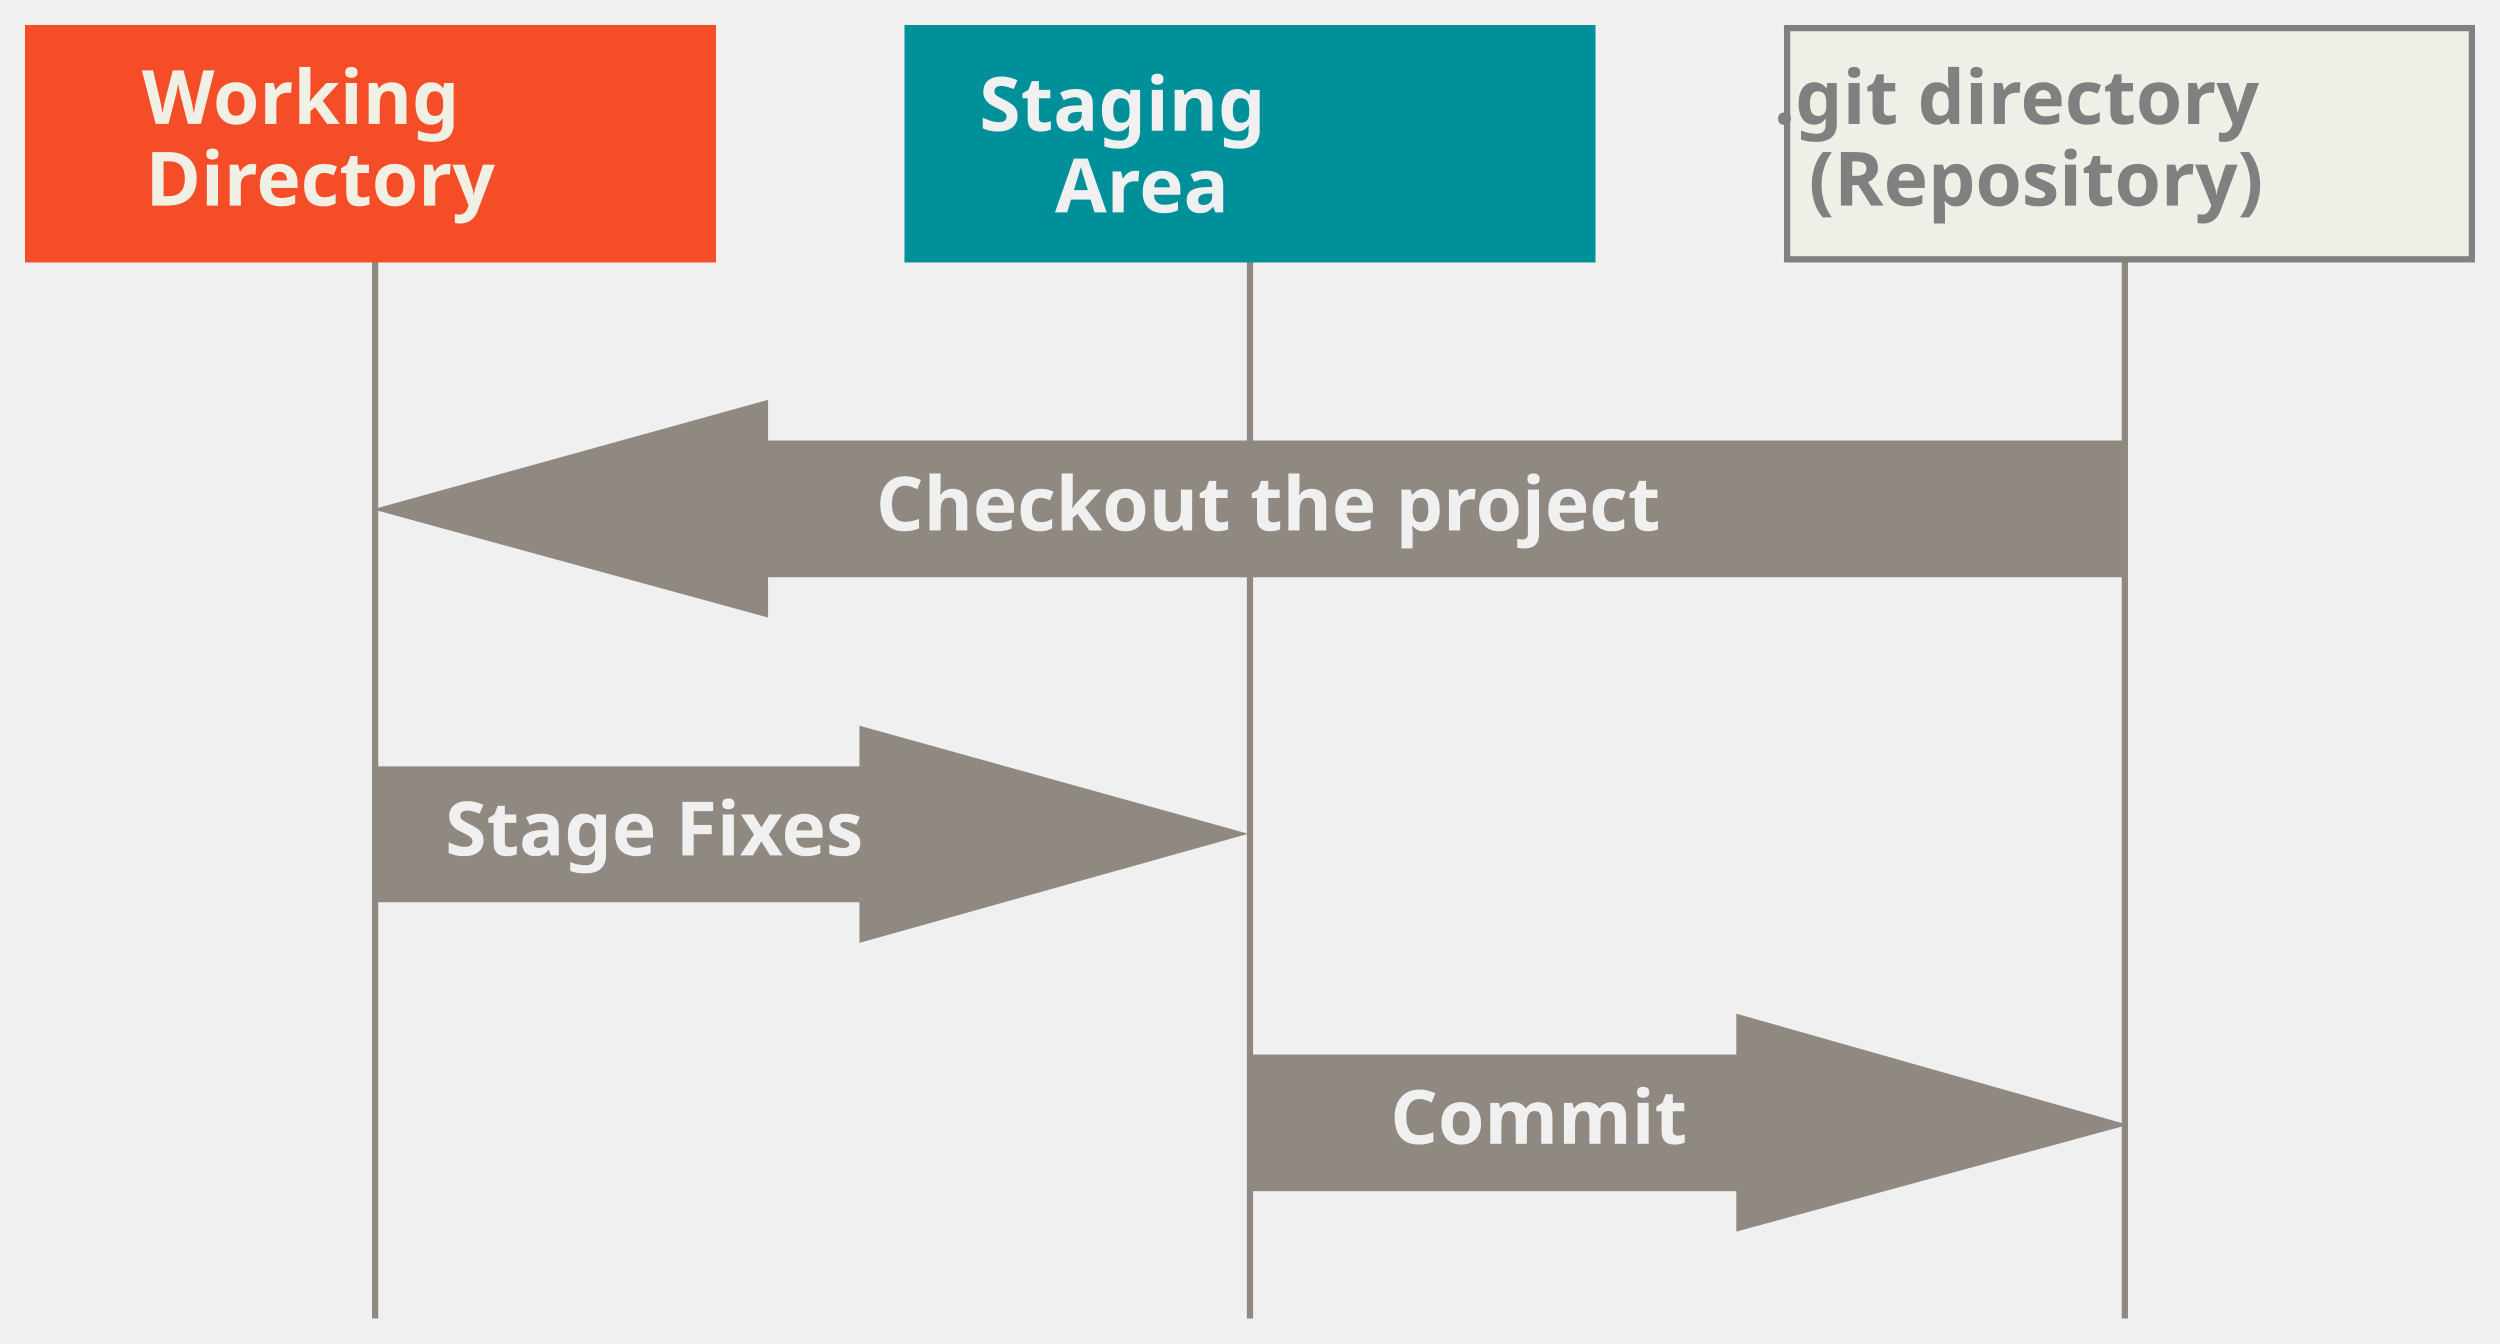
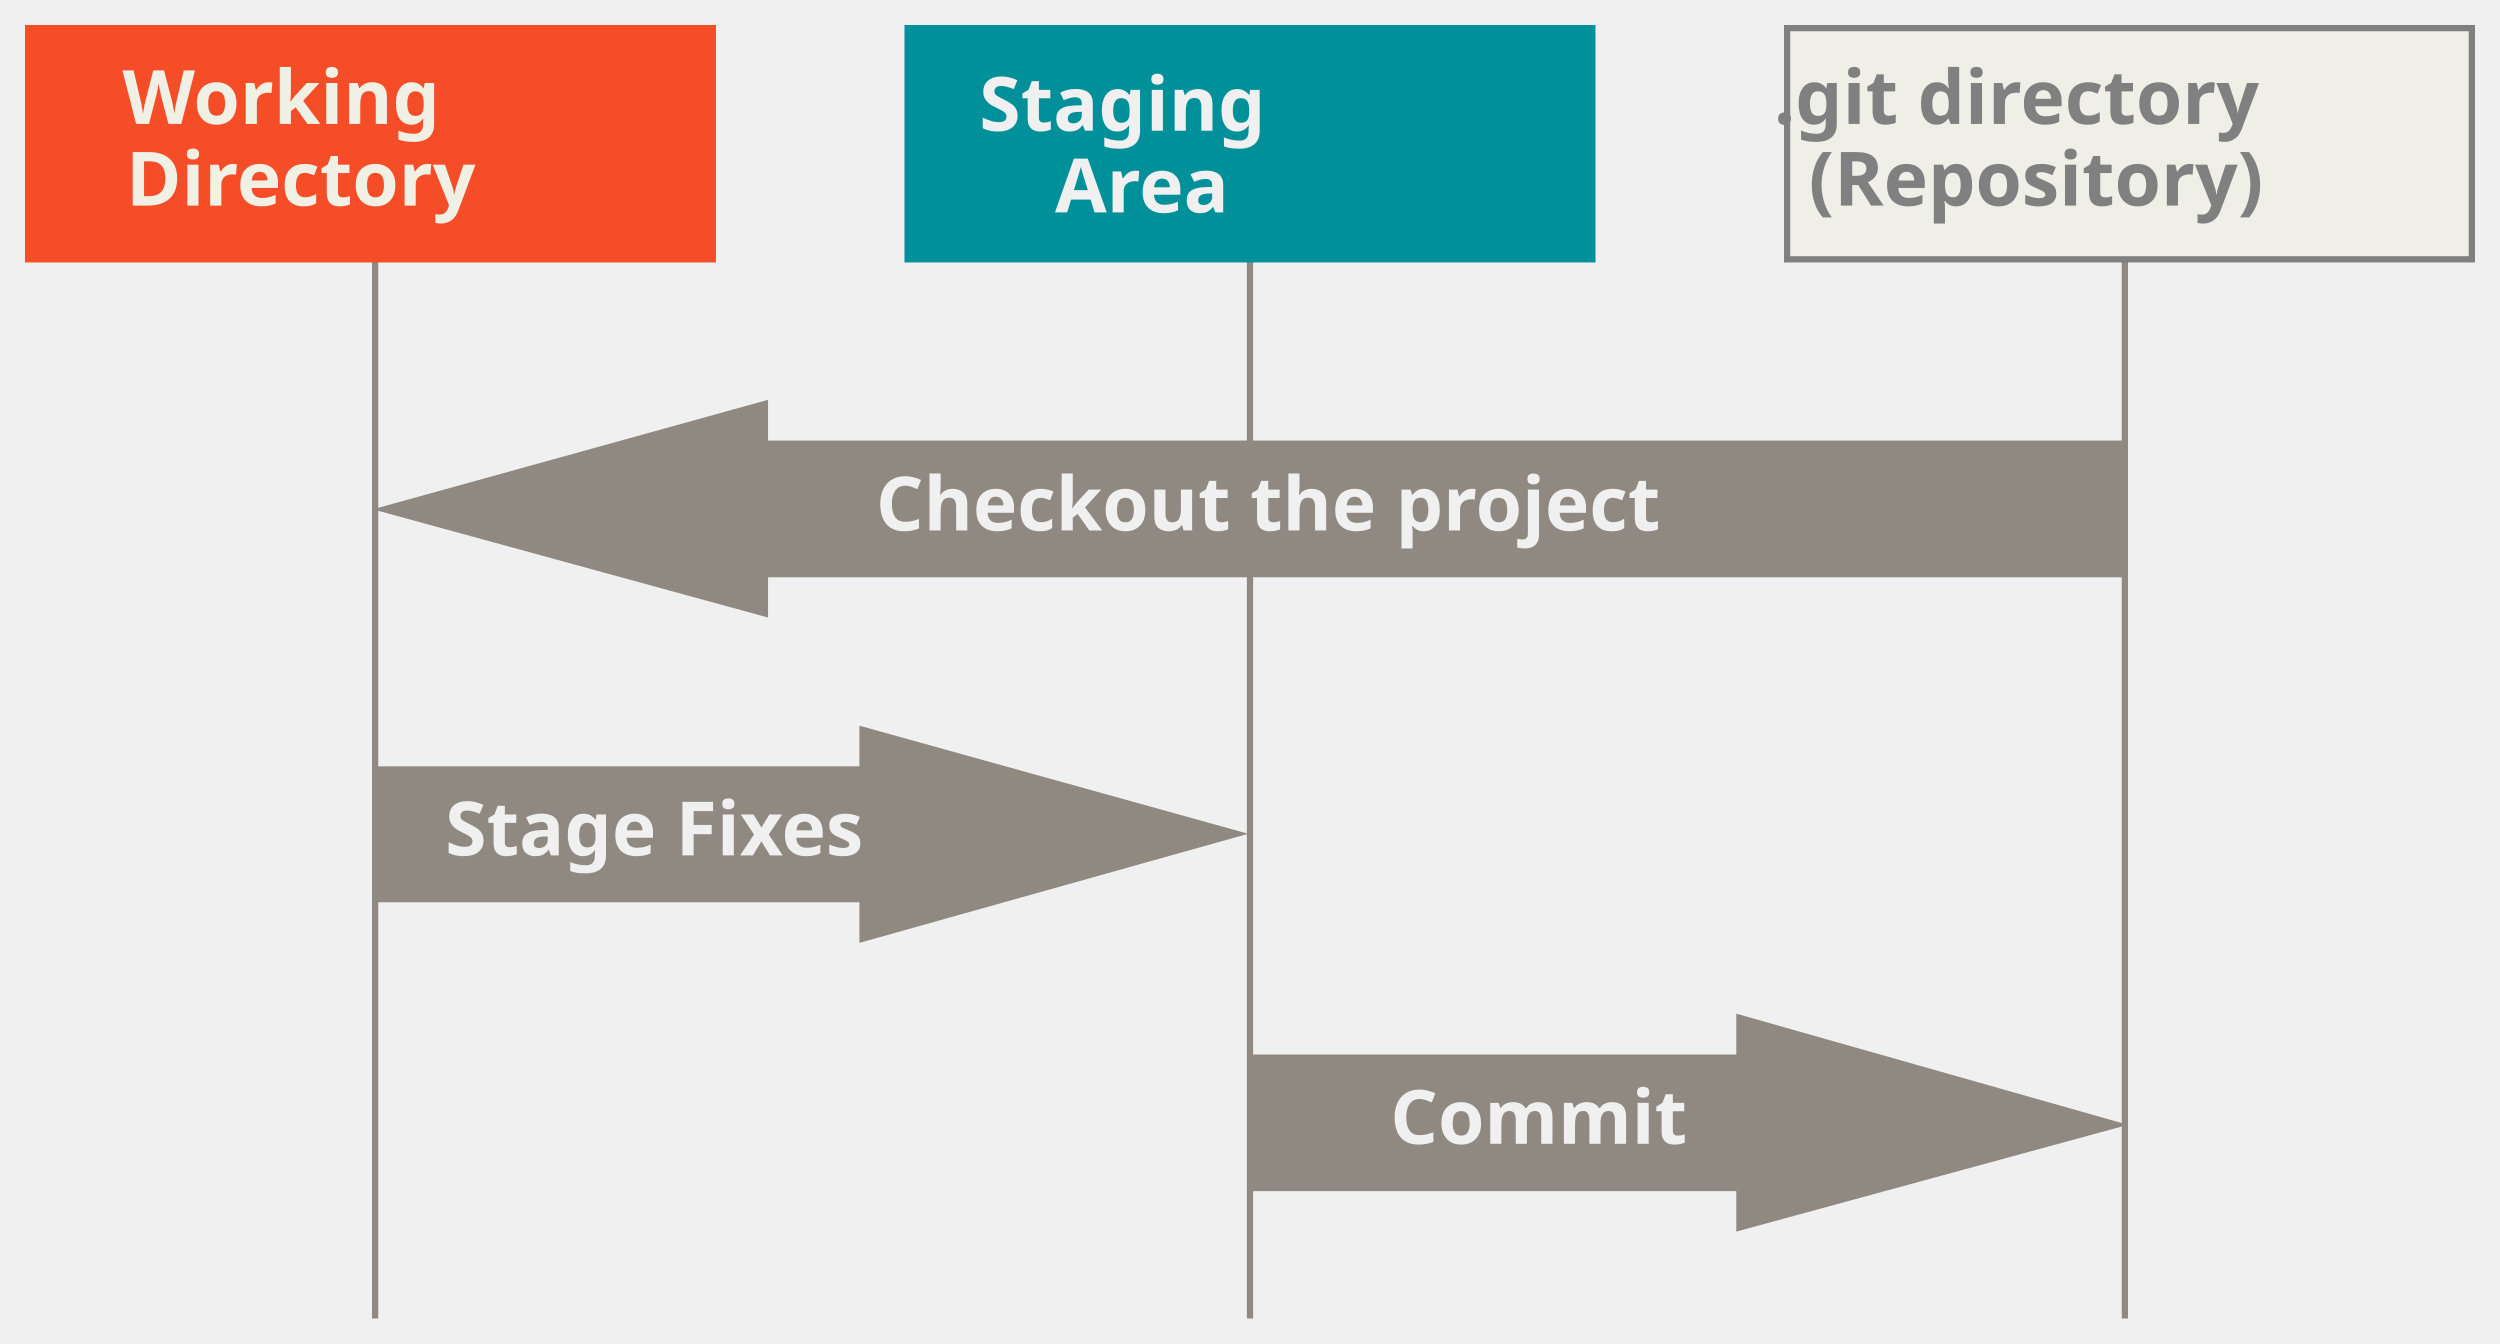
<svg xmlns="http://www.w3.org/2000/svg" id="svg1195" version="1.1" viewBox="0 0 400.06 214.99">
-   <g id="g1193" transform="translate(.5284)">
-     <g id="g1142" style="fill-rule:evenodd;fill:#8f8981;stroke-linecap:square;stroke:#8f8981">
+   <g id="g299">
+     <g id="g1142" transform="translate(.5284)" style="fill-rule:evenodd;fill:#8f8981;stroke-linecap:square;stroke:#8f8981">
      <path id="Line" d="m59.5 26.411v184.08" />
      <path id="path1138" d="m339.5 26.411v184.08" />
      <path id="path1140" d="m199.5 26.411v184.08" />
    </g>
-     <g id="g1172" style="fill-rule:evenodd">
+     <g id="g1172" transform="translate(.5284)" style="fill-rule:evenodd">
      <g id="g1160">
        <g id="g986">
          <rect id="rect1152" transform="translate(144.21,4)" width="110.58" height="38" style="fill:#00909a" />
-           <text id="text978" transform="translate(-31.483 78.068)" x="230.849" y="-57.144" style="fill:#f0f0f0;font-family:'Source Code Pro';font-feature-settings:normal;font-size:12px;font-variant-caps:normal;font-variant-ligatures:normal;font-variant-numeric:normal;font-weight:bold;letter-spacing:0px;line-height:13.067px;text-align:center;text-anchor:middle;word-spacing:0px" xml:space="preserve">
+           <text id="text978" transform="translate(-31.483,78.068)" x="230.849" y="-57.144" style="fill:#f0f0f0;font-family:'Source Code Pro';font-feature-settings:normal;font-size:12px;font-variant-caps:normal;font-variant-ligatures:normal;font-variant-numeric:normal;font-weight:bold;letter-spacing:0px;line-height:13.067px;text-align:center;text-anchor:middle;word-spacing:0px" xml:space="preserve">
            <tspan id="tspan976" x="230.849" y="-57.144">Staging</tspan>
            <tspan id="tspan980" x="230.849" y="-44.077">Area</tspan>
          </text>
        </g>
      </g>
      <g id="g1170">
        <rect id="rect1162" transform="translate(284.95,4)" x=".5" y=".5" width="109.58" height="37" style="fill:#efefe7;stroke:gray" />
-         <text id="text990" transform="translate(-25.325 77.518)" x="364.633" y="-57.686" style="fill:gray;font-family:'Source Code Pro';font-feature-settings:normal;font-size:12px;font-variant-caps:normal;font-variant-ligatures:normal;font-variant-numeric:normal;font-weight:bold;letter-spacing:0px;line-height:13.067px;text-align:center;text-anchor:middle;word-spacing:0px" xml:space="preserve">
+         <text id="text990" transform="translate(-25.325,77.518)" x="364.633" y="-57.686" style="fill:gray;font-family:'Source Code Pro';font-feature-settings:normal;font-size:12px;font-variant-caps:normal;font-variant-ligatures:normal;font-variant-numeric:normal;font-weight:bold;letter-spacing:0px;line-height:13.067px;text-align:center;text-anchor:middle;word-spacing:0px" xml:space="preserve">
          <tspan id="tspan988" x="364.633" y="-57.686">.git directory</tspan>
          <tspan id="tspan992" x="364.633" y="-44.619">(Repository)</tspan>
        </text>
      </g>
    </g>
-     <g id="g1180" style="fill:#8f8981">
+     <g id="g1180" transform="translate(.5284)" style="fill:#8f8981">
      <path id="path1174" d="m122.38 70.5h216.95v21.875h-216.95v6.447l-63.25-17.319 63.25-17.525z" />
      <path id="path1176" d="m137 144.38h-77.875v-21.75h77.875v-6.5l62.209 17.293-62.209 17.457z" />
      <path id="path1178" d="m277.32 190.61h-78.112v-21.858h78.112v-6.539l62.68 17.785-62.68 17.087z" />
    </g>
-     <g id="g1191" font-size="12px" font-weight="700" style="fill-opacity:.8;fill-rule:evenodd;fill:white;font-family:'Source Code Pro';font-size:12px;font-weight:700">
+     <g id="g1191" transform="translate(.5284)" font-size="12px" font-weight="700" style="fill-opacity:.8;fill-rule:evenodd;fill:white;font-family:'Source Code Pro';font-size:12px;font-weight:700">
      <text id="Checkout-the-project" transform="translate(0,-1.1079)" style="fill-opacity:1;fill:#f0f0f0">
        <tspan id="tspan1182" x="139.632" y="86" style="fill-opacity:1;fill:#f0f0f0">Checkout the project</tspan>
      </text>
      <text id="Stage-Fixes" transform="translate(0,-1.116)" style="fill-opacity:1;fill:#f0f0f0">
        <tspan id="tspan1185" x="70.723" y="138" style="fill-opacity:1;fill:#f0f0f0">Stage Fixes</tspan>
      </text>
      <text id="Commit" transform="translate(0,-1.1346)" style="fill-opacity:1;fill:#f0f0f0">
        <tspan id="tspan1188" x="221.94" y="184.17" style="fill-opacity:1;fill:#f0f0f0">Commit</tspan>
      </text>
    </g>
-   </g>
-   <g id="g974">
-     <g id="ref-(2-line)" transform="translate(4,4)" style="fill-rule:evenodd">
-       <rect id="rect1144" width="110.58" height="38" style="fill-rule:evenodd;fill:#f44d27" />
+     <g id="g974">
+       <g id="ref-(2-line)" transform="translate(4,4)" style="fill-rule:evenodd">
+         <rect id="rect1144" width="110.58" height="38" style="fill-rule:evenodd;fill:#f44d27" />
+       </g>
+       <text id="text956" transform="translate(-47.951 73.488)" x="106.993" y="-53.655" style="fill:#f0f0e4;font-family:'Source Code Pro';font-feature-settings:normal;font-size:12px;font-variant-caps:normal;font-variant-ligatures:normal;font-variant-numeric:normal;font-weight:bold;letter-spacing:0px;line-height:13.067px;text-align:center;text-anchor:middle;word-spacing:0px" xml:space="preserve">
+         <tspan id="tspan954" x="106.993" y="-53.655" style="fill:#f0f0e4;line-height:13.067px">Working</tspan>
+         <tspan id="tspan958" x="106.993" y="-40.588" style="fill:#f0f0e4;line-height:13.067px">Directory</tspan>
+       </text>
    </g>
-     <text id="text956" transform="translate(-47.951 73.488)" x="106.993" y="-53.655" style="fill:#f0f0e4;font-family:'Source Code Pro';font-feature-settings:normal;font-size:12px;font-variant-caps:normal;font-variant-ligatures:normal;font-variant-numeric:normal;font-weight:bold;letter-spacing:0px;line-height:13.067px;text-align:center;text-anchor:middle;word-spacing:0px" xml:space="preserve">
-       <tspan id="tspan954" x="106.993" y="-53.655" style="fill:#f0f0e4;line-height:13.067px">Working</tspan>
-       <tspan id="tspan958" x="106.993" y="-40.588" style="fill:#f0f0e4;line-height:13.067px">Directory</tspan>
-     </text>
  </g>
</svg>
